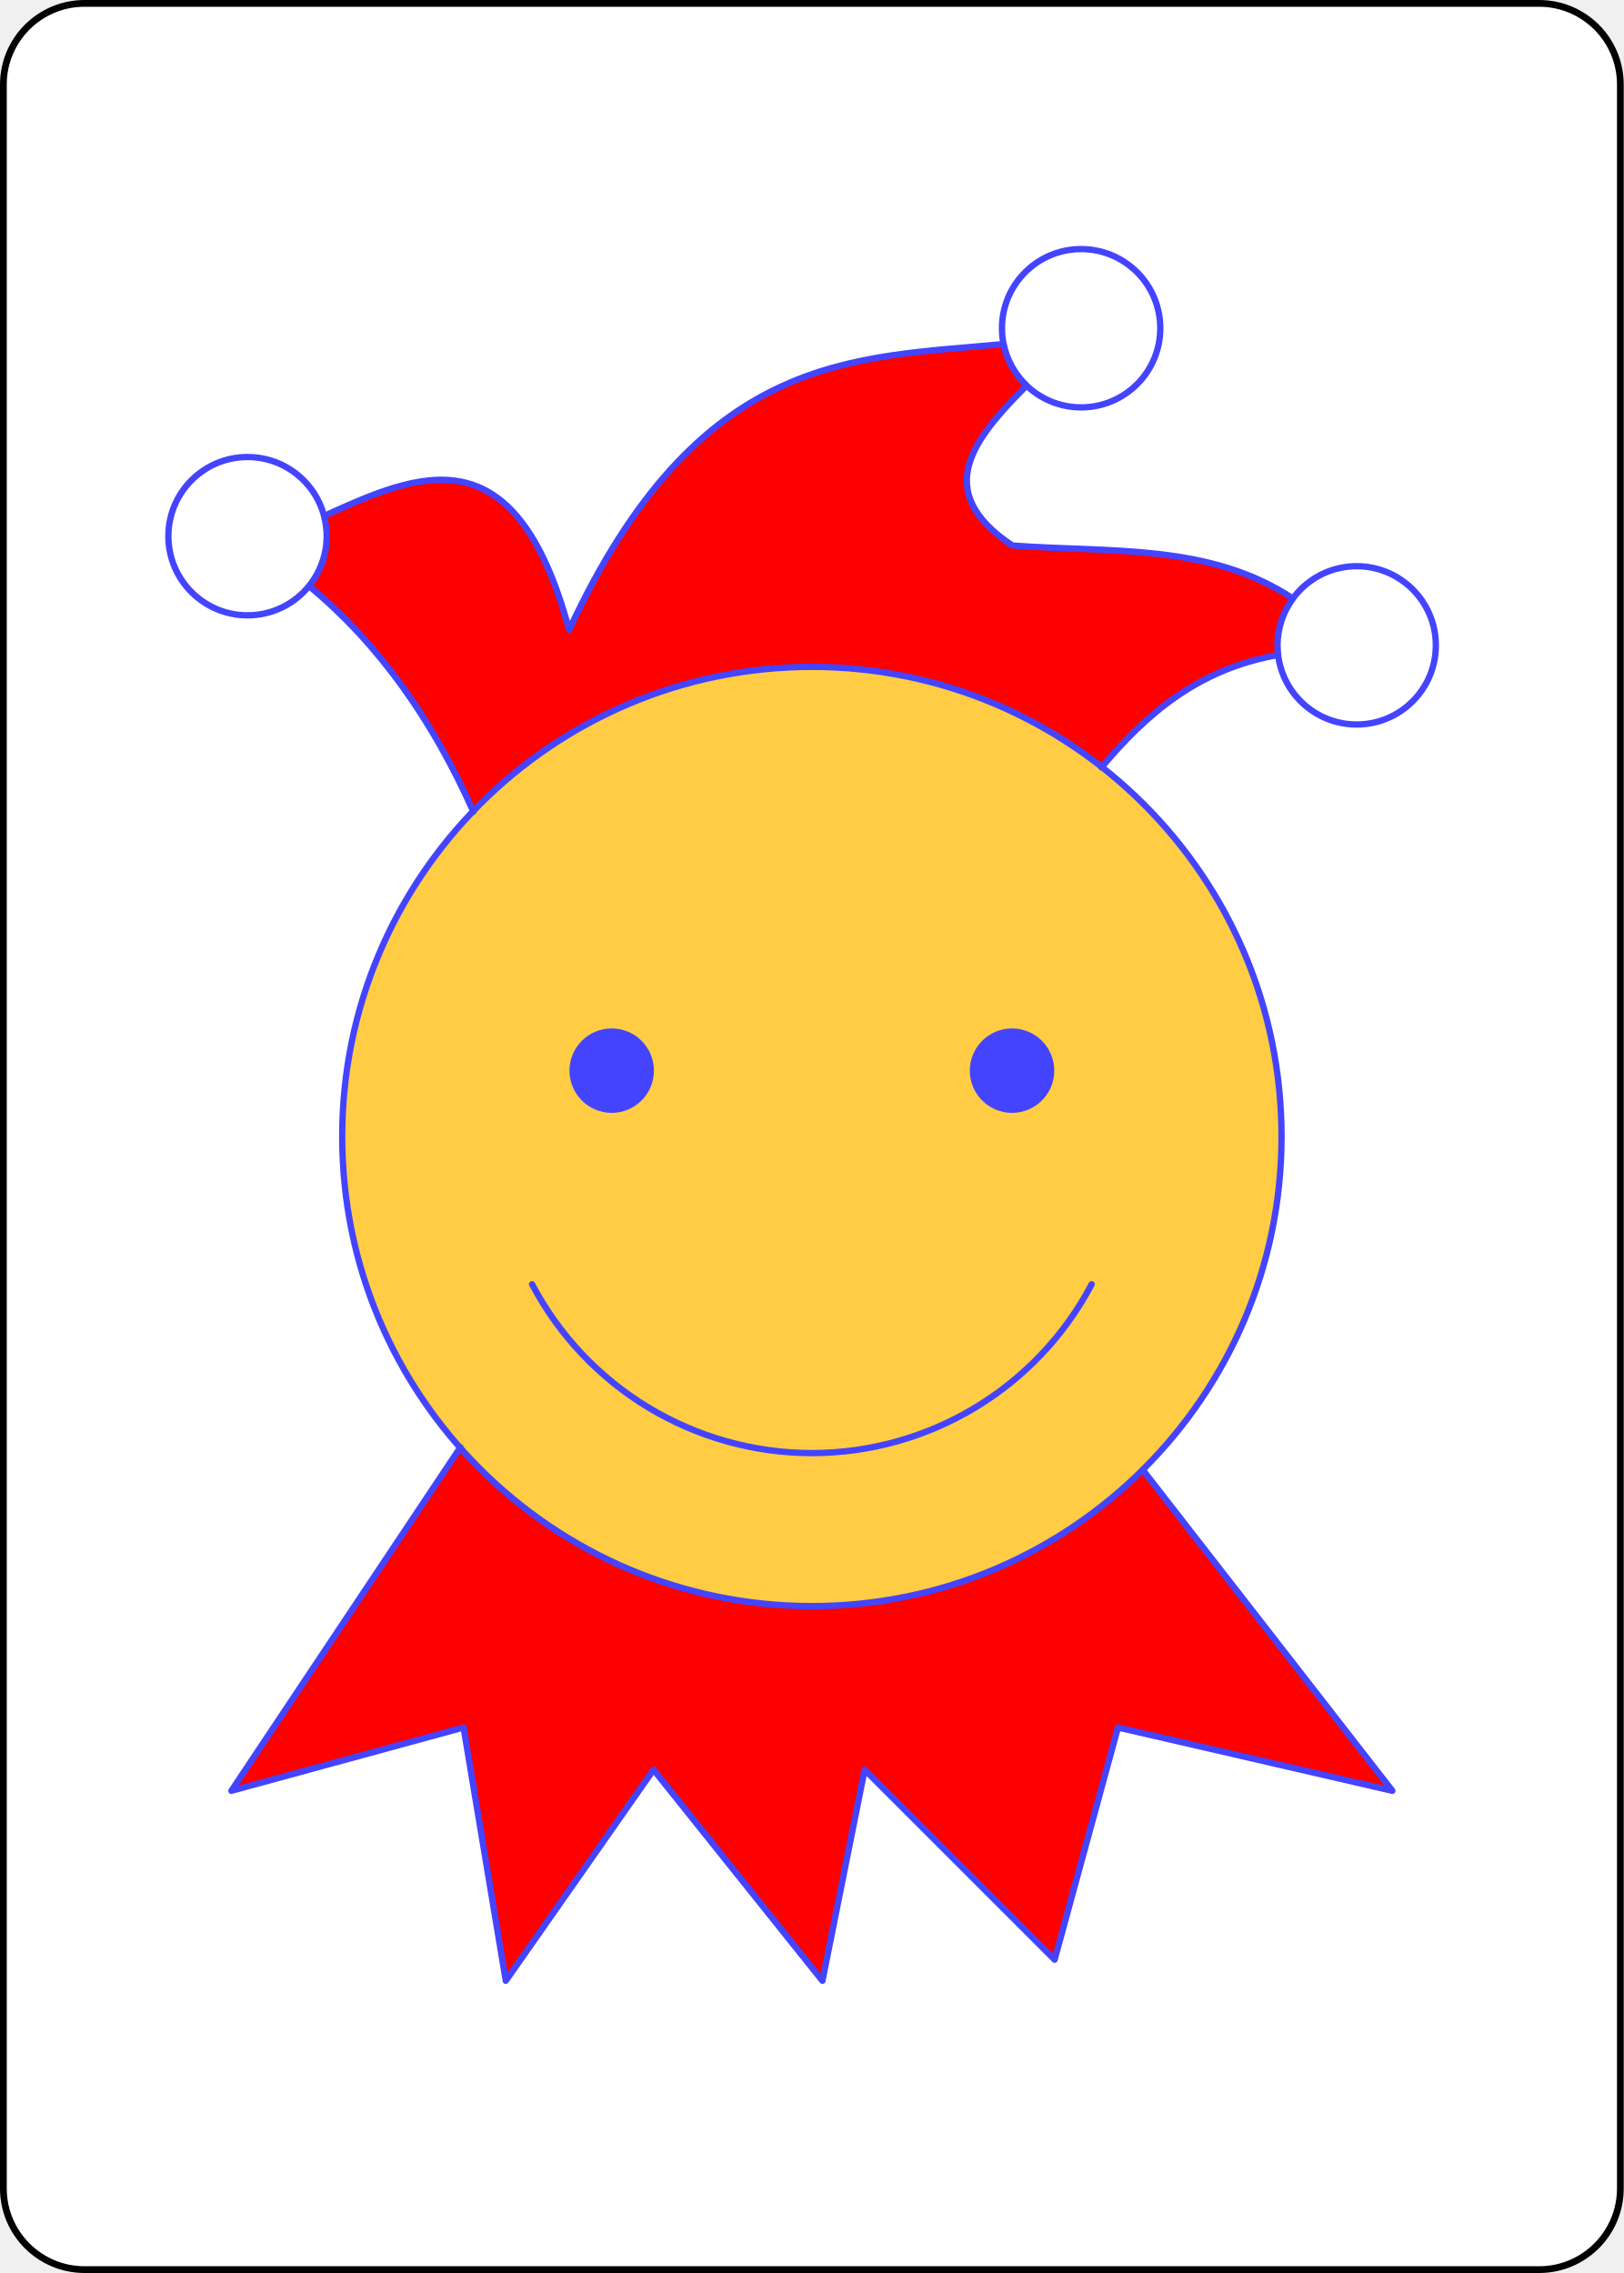
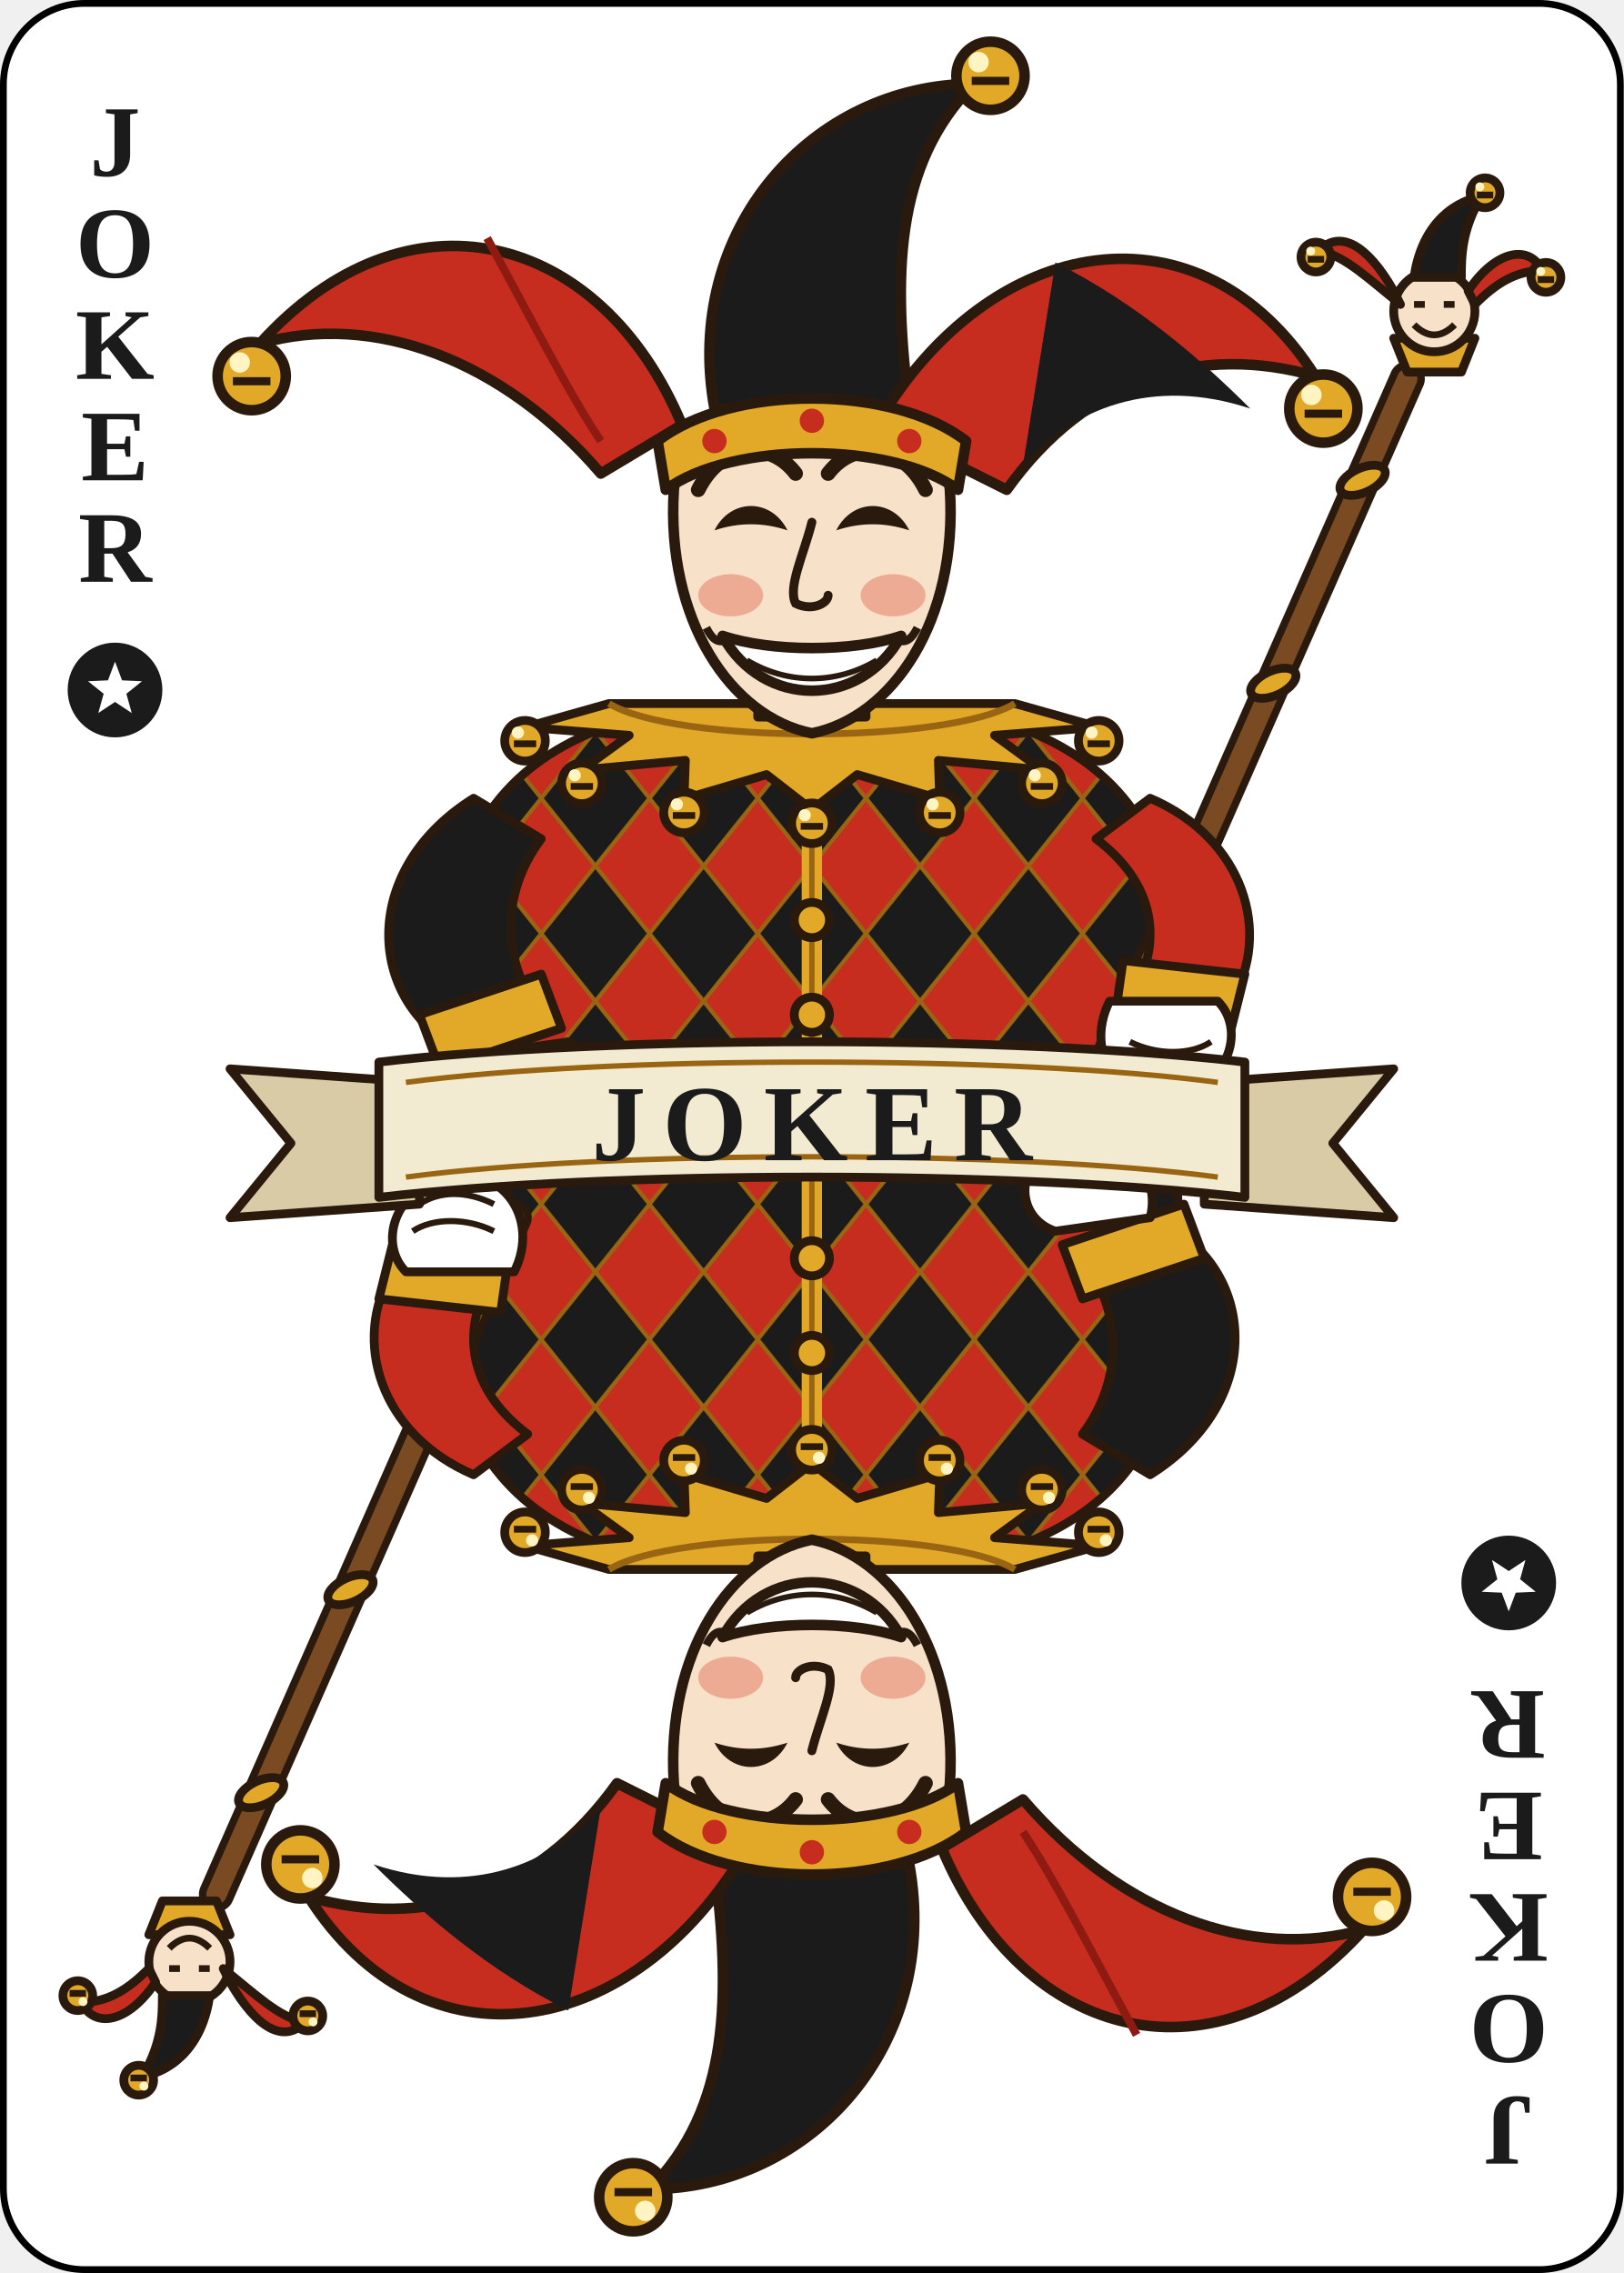
- <svg xmlns="http://www.w3.org/2000/svg" xmlns:xlink="http://www.w3.org/1999/xlink" preserveAspectRatio="xMidYMid meet" class="J-1_svg__card" height="336" viewBox="-120 -168 240 336" width="240">
+ <svg xmlns="http://www.w3.org/2000/svg" xmlns:xlink="http://www.w3.org/1999/xlink" preserveAspectRatio="xMidYMid meet" width="240" height="336" viewBox="-120 -168 240 336">
  <defs>
-     <symbol id="J-1_svg__d" preserveAspectRatio="none" viewBox="0 0 1300 2000">
-       <path stroke="#44F" stroke-linecap="round" stroke-linejoin="round" stroke-width="6" fill="none" d="M317.057 1294.416 100 1620l220-60 40 240 140-200 160 200 40-200 180 180 60-220 260 60-236.68-304.303M1241.2 534.59a75 75 0 0 1-75 75 75 75 0 0 1-75-75 75 75 0 0 1 75-75 75 75 0 0 1 75 75zM980.115 234.097a75 75 0 0 1-75 75 75 75 0 0 1-75-75 75 75 0 0 1 75-75 75 75 0 0 1 75 75zM190.295 431.14a75 75 0 0 1-75 75 75 75 0 0 1-75-75 75 75 0 0 1 75-75 75 75 0 0 1 75 75zm734.05 219.13c42.402-50.453 91.594-93.353 167.507-106.539a74.998 74.998 0 0 1-.653-9.142 75.002 75.002 0 0 1 14.617-44.346C1026.352 437.474 931.121 446.832 840 440c-78.02-51.924-35.898-101.821 13.518-151.596a75 75 0 0 1-21.803-39.297C687.944 262.66 542.48 256.337 420 520c-50.92-188.617-141.385-149.387-232.229-107.986a75 75 0 0 1 2.524 19.127 75 75 0 0 1-16.783 47.193c66.827 55.255 117.568 127.83 155.77 213.91M384.888 1140c51.89 98.343 153.918 159.919 265.111 160 111.198-.076 213.233-61.653 265.125-160M1095 1000a445 445 0 0 1-445 445 445 445 0 0 1-445-445 445 445 0 0 1 445-445 445 445 0 0 1 445 445Z" />
-     </symbol>
-     <symbol id="J-1_svg__c" preserveAspectRatio="none" viewBox="0 0 1300 2000">
-       <path fill="#44F" d="M879.655 937.603a40 40 0 0 1-40 40 40 40 0 0 1-40-40 40 40 0 0 1 40-40 40 40 0 0 1 40 40zm-379.31 0a40 40 0 0 1-40 40 40 40 0 0 1-40-40 40 40 0 0 1 40-40 40 40 0 0 1 40 40z" />
-     </symbol>
-     <symbol id="J-1_svg__b" preserveAspectRatio="none" viewBox="0 0 1300 2000">
-       <path fill="red" d="M317.057 1294.416 100 1620l220-60 40 240 140-200 160 200 40-200 180 180 60-220 260 60-236.68-304.303A445 445 0 0 1 650 1445a445 445 0 0 1-332.943-150.584ZM831.715 249.107C687.944 262.66 542.48 256.337 420 520c-50.92-188.617-141.385-149.387-232.229-107.986a75 75 0 0 1 2.524 19.127 75 75 0 0 1-16.785 47.195C240.337 533.59 291.085 606.16 329.285 692.24A445 445 0 0 1 650 555a445 445 0 0 1 274.34 95.266c42.399-50.456 91.6-93.347 167.512-106.534a75 75 0 0 1-.653-9.142 75 75 0 0 1 14.617-44.346C1026.352 437.474 931.121 446.832 840 440c-78.02-51.924-35.898-101.821 13.518-151.596a75 75 0 0 1-21.803-39.297z" />
-     </symbol>
-     <symbol id="J-1_svg__a" preserveAspectRatio="none" viewBox="0 0 1300 2000">
-       <path fill="#FC4" d="M1095 1000a445 445 0 0 1-445 445 445 445 0 0 1-445-445 445 445 0 0 1 445-445 445 445 0 0 1 445 445Z" />
-     </symbol>
+     <pattern id="harlequin" width="16" height="20" patternUnits="userSpaceOnUse" x="-8" y="0">
+       <rect width="16" height="20" fill="#c62d1f" />
+       <path d="M8,0 L16,10 L8,20 L0,10 Z" fill="#1b1b1b" />
+       <path d="M8,0 L16,10 L8,20 L0,10 Z" fill="none" stroke="#9a6512" stroke-width=".6" />
+     </pattern>
+     <g id="half">
+       <path d="M-15,-64 C-32,-62 -44,-56 -50,-44 C-55,-28 -55,-12 -53,2 L53,2 C55,-12 55,-28 50,-44 C44,-56 32,-62 15,-64 Z" fill="url(#harlequin)" stroke="#2a1a0e" stroke-width="1.3" stroke-linejoin="round" />
+       <path d="M0,-60 V2" stroke="#e2a827" stroke-width="3" />
+       <path d="M0,-60 V2" stroke="#9a6512" stroke-width=".8" />
+       <circle cx="0" cy="-46" r="2.6" fill="#e2a827" stroke="#2a1a0e" stroke-width="1.3" stroke-linejoin="round" />
+       <circle cx="0" cy="-32" r="2.6" fill="#e2a827" stroke="#2a1a0e" stroke-width="1.3" stroke-linejoin="round" />
+       <circle cx="0" cy="-18" r="2.6" fill="#e2a827" stroke="#2a1a0e" stroke-width="1.3" stroke-linejoin="round" />
+       <path d="M-50,-50 C-66,-40 -66,-22 -54,-14 L-40,-18 C-46,-26 -46,-36 -40,-44 Z" fill="#1b1b1b" stroke="#2a1a0e" stroke-width="1.3" stroke-linejoin="round" />
+       <path d="M-58,-18 L-40,-24 L-37,-16 L-55,-10 Z" fill="#e2a827" stroke="#2a1a0e" stroke-width="1.3" stroke-linejoin="round" />
+       <path d="M-50,-12 C-52,-4 -44,0 -36,-2 C-30,-4 -30,-12 -36,-14 Z" fill="#fff" stroke="#2a1a0e" stroke-width="1.3" stroke-linejoin="round" />
+       <path d="M44,-12 L88,-112" stroke="#2a1a0e" stroke-width="5.2" stroke-linecap="round" />
+       <path d="M44,-12 L88,-112" stroke="#7a4a22" stroke-width="3" stroke-linecap="round" />
+       <ellipse cx="55.0" cy="-37.0" rx="3.6" ry="1.8" transform="rotate(-25 55.0 -37.0)" fill="#e2a827" stroke="#2a1a0e" stroke-width="1.3" stroke-linejoin="round" />
+       <ellipse cx="68.2" cy="-67.0" rx="3.6" ry="1.8" transform="rotate(-25 68.2 -67.0)" fill="#e2a827" stroke="#2a1a0e" stroke-width="1.3" stroke-linejoin="round" />
+       <ellipse cx="81.4" cy="-97.0" rx="3.6" ry="1.8" transform="rotate(-25 81.4 -97.0)" fill="#e2a827" stroke="#2a1a0e" stroke-width="1.3" stroke-linejoin="round" />
+       <g transform="translate(92 -122)">
+         <path d="M-6,4 L6,4 L4,9 L-4,9 Z" fill="#e2a827" stroke="#2a1a0e" stroke-width="1.3" stroke-linejoin="round" />
+         <circle cx="0" cy="0" r="6" fill="#f7e1c8" stroke="#2a1a0e" stroke-width="1.3" stroke-linejoin="round" />
+         <path d="M-3,-1 h1.6 M1.4,-1 h1.6" stroke="#2a1a0e" stroke-width="1" />
+         <path d="M-3,2 C-1,4 1,4 3,2" fill="none" stroke="#2a1a0e" stroke-width="1" />
+         <path d="M-6,-3 C-10,-10 -14,-12 -17,-9 C-13,-8 -10,-5 -5,-1 Z" fill="#c62d1f" stroke="#2a1a0e" stroke-width="1.3" stroke-linejoin="round" />
+         <path d="M-3,-5 C-2,-12 2,-16 7,-17 C4,-12 4,-8 4,-5 Z" fill="#1b1b1b" stroke="#2a1a0e" stroke-width="1.3" stroke-linejoin="round" />
+         <path d="M5,-3 C9,-9 14,-10 16,-6 C12,-6 9,-4 6,-1 Z" fill="#c62d1f" stroke="#2a1a0e" stroke-width="1.3" stroke-linejoin="round" />
+         <circle cx="-17.5" cy="-8" r="2.2" fill="#e2a827" stroke="#2a1a0e" stroke-width="1.3" stroke-linejoin="round" />
+         <path d="M-18.71,-7.67h2.42" stroke="#2a1a0e" stroke-width="1" />
+         <circle cx="-18.27" cy="-8.88" r="0.66" fill="#fff4c2" />
+         <circle cx="7.5" cy="-17.5" r="2.2" fill="#e2a827" stroke="#2a1a0e" stroke-width="1.3" stroke-linejoin="round" />
+         <path d="M6.29,-17.17h2.42" stroke="#2a1a0e" stroke-width="1" />
+         <circle cx="6.73" cy="-18.38" r="0.66" fill="#fff4c2" />
+         <circle cx="16.5" cy="-5" r="2.2" fill="#e2a827" stroke="#2a1a0e" stroke-width="1.3" stroke-linejoin="round" />
+         <path d="M15.29,-4.67h2.42" stroke="#2a1a0e" stroke-width="1" />
+         <circle cx="15.73" cy="-5.88" r="0.66" fill="#fff4c2" />
+       </g>
+       <path d="M50,-50 C64,-44 68,-30 62,-20 L48,-22 C52,-30 50,-38 42,-44 Z" fill="#c62d1f" stroke="#2a1a0e" stroke-width="1.3" stroke-linejoin="round" />
+       <path d="M46,-26 L64,-24 L62,-16 L45,-19 Z" fill="#e2a827" stroke="#2a1a0e" stroke-width="1.3" stroke-linejoin="round" />
+       <path d="M44,-20 C40,-12 46,-4 54,-6 C62,-8 64,-16 60,-20 Z" fill="#fff" stroke="#2a1a0e" stroke-width="1.3" stroke-linejoin="round" />
+       <path d="M47,-14 C51,-12 56,-12 59,-14 M47,-10 C51,-8 55,-8 58,-10" fill="none" stroke="#2a1a0e" stroke-width=".9" />
+       <path d="M-30.0,-64.0 L-42.4,-60.5 L-27.0,-59.3 L-34.0,-54.2 L-18.7,-55.6 L-18.9,-49.9 L-6.7,-53.5 L-0.0,-48.3 L6.7,-53.5 L18.9,-49.9 L18.7,-55.6 L34.0,-54.2 L27.0,-59.3 L42.4,-60.5 L30.0,-64.0 Z" fill="#e2a827" stroke="#2a1a0e" stroke-width="1.3" stroke-linejoin="round" />
+       <path d="M-30,-64 C-20,-58 20,-58 30,-64" fill="none" stroke="#9a6512" stroke-width="1" />
+       <circle cx="-42.4" cy="-58.5" r="3" fill="#e2a827" stroke="#2a1a0e" stroke-width="1.3" stroke-linejoin="round" />
+       <path d="M-44.05,-58.05h3.3" stroke="#2a1a0e" stroke-width="1" />
+       <circle cx="-43.45" cy="-59.7" r="0.9" fill="#fff4c2" />
+       <circle cx="-34.0" cy="-52.2" r="3" fill="#e2a827" stroke="#2a1a0e" stroke-width="1.3" stroke-linejoin="round" />
+       <path d="M-35.65,-51.75h3.3" stroke="#2a1a0e" stroke-width="1" />
+       <circle cx="-35.05" cy="-53.4" r="0.9" fill="#fff4c2" />
+       <circle cx="-18.9" cy="-47.9" r="3" fill="#e2a827" stroke="#2a1a0e" stroke-width="1.3" stroke-linejoin="round" />
+       <path d="M-20.55,-47.45h3.3" stroke="#2a1a0e" stroke-width="1" />
+       <circle cx="-19.95" cy="-49.1" r="0.9" fill="#fff4c2" />
+       <circle cx="-0.0" cy="-46.3" r="3" fill="#e2a827" stroke="#2a1a0e" stroke-width="1.3" stroke-linejoin="round" />
+       <path d="M-1.65,-45.85h3.3" stroke="#2a1a0e" stroke-width="1" />
+       <circle cx="-1.05" cy="-47.5" r="0.9" fill="#fff4c2" />
+       <circle cx="18.9" cy="-47.9" r="3" fill="#e2a827" stroke="#2a1a0e" stroke-width="1.3" stroke-linejoin="round" />
+       <path d="M17.25,-47.45h3.3" stroke="#2a1a0e" stroke-width="1" />
+       <circle cx="17.85" cy="-49.1" r="0.9" fill="#fff4c2" />
+       <circle cx="34.0" cy="-52.2" r="3" fill="#e2a827" stroke="#2a1a0e" stroke-width="1.3" stroke-linejoin="round" />
+       <path d="M32.35,-51.75h3.3" stroke="#2a1a0e" stroke-width="1" />
+       <circle cx="32.95" cy="-53.4" r="0.9" fill="#fff4c2" />
+       <circle cx="42.4" cy="-58.5" r="3" fill="#e2a827" stroke="#2a1a0e" stroke-width="1.3" stroke-linejoin="round" />
+       <path d="M40.75,-58.05h3.3" stroke="#2a1a0e" stroke-width="1" />
+       <circle cx="41.35" cy="-59.7" r="0.9" fill="#fff4c2" />
+       <path d="M-8,-70 L-8,-62 L8,-62 L8,-70 Z" fill="#f7e1c8" stroke="#2a1a0e" stroke-width="1.3" stroke-linejoin="round" />
+       <g transform="translate(0 -62) scale(1.2) translate(0 62)">
+         <path d="M-17,-90 C-18,-74 -10,-62 0,-60 C10,-62 18,-74 17,-90 C16,-104 -16,-104 -17,-90 Z" fill="#f7e1c8" stroke="#2a1a0e" stroke-width="1.3" stroke-linejoin="round" />
+         <ellipse cx="-10" cy="-77" rx="4" ry="2.6" fill="#e5806a" opacity=".55" />
+         <ellipse cx="10" cy="-77" rx="4" ry="2.6" fill="#e5806a" opacity=".55" />
+         <path d="M-14,-90 C-11,-96 -5,-96 -2,-92 M14,-90 C11,-96 5,-96 2,-92" fill="none" stroke="#2a1a0e" stroke-width="1.8" stroke-linecap="round" />
+         <path d="M-12,-85 C-10,-89 -5,-89 -3,-85 C-6,-86 -9,-86 -12,-85 Z M12,-85 C10,-89 5,-89 3,-85 C6,-86 9,-86 12,-85 Z" fill="#2a1a0e" />
+         <path d="M0,-86 C-1,-82 -3,-78 -2,-76 C0,-75 2,-76 2,-77" fill="none" stroke="#2a1a0e" stroke-width="1.1" stroke-linecap="round" />
+         <path d="M-11,-72 C-6,-63 6,-63 11,-72 C5,-70 -5,-70 -11,-72 Z" fill="#fff" stroke="#2a1a0e" stroke-width="1.3" stroke-linejoin="round" />
+         <path d="M-8,-69 C-3,-66 3,-66 8,-69" fill="none" stroke="#2a1a0e" stroke-width=".7" />
+         <path d="M-13,-73 C-12,-71 -11,-71 -10,-72 M13,-73 C12,-71 11,-71 10,-72" fill="none" stroke="#2a1a0e" stroke-width="1" />
+         <path d="M-16,-98 C-26,-122 -50,-128 -68,-108 C-54,-112 -38,-106 -26,-92 Z" fill="#c62d1f" stroke="#2a1a0e" stroke-width="1.3" stroke-linejoin="round" />
+         <path d="M-40,-121 C-34,-110 -30,-102 -26,-96" fill="none" stroke="#8e1b12" stroke-width="1" />
+         <path d="M-12,-100 C-16,-122 0,-140 20,-140 C10,-130 10,-116 12,-100 Z" fill="#1b1b1b" stroke="#2a1a0e" stroke-width="1.3" stroke-linejoin="round" />
+         <path d="M8,-98 C22,-122 48,-126 62,-104 C48,-108 34,-104 24,-90 Z" fill="#c62d1f" stroke="#2a1a0e" stroke-width="1.3" stroke-linejoin="round" />
+         <path d="M30,-118 C40,-113 48,-106 54,-100 C42,-104 32,-100 26,-93 Z" fill="#1b1b1b" />
+         <circle cx="-69" cy="-104" r="4.2" fill="#e2a827" stroke="#2a1a0e" stroke-width="1.3" stroke-linejoin="round" />
+         <path d="M-71.31,-103.37h4.62" stroke="#2a1a0e" stroke-width="1" />
+         <circle cx="-70.47" cy="-105.68" r="1.26" fill="#fff4c2" />
+         <circle cx="22" cy="-141" r="4.2" fill="#e2a827" stroke="#2a1a0e" stroke-width="1.3" stroke-linejoin="round" />
+         <path d="M19.69,-140.37h4.62" stroke="#2a1a0e" stroke-width="1" />
+         <circle cx="20.53" cy="-142.68" r="1.26" fill="#fff4c2" />
+         <circle cx="63" cy="-100" r="4.2" fill="#e2a827" stroke="#2a1a0e" stroke-width="1.3" stroke-linejoin="round" />
+         <path d="M60.69,-99.37h4.62" stroke="#2a1a0e" stroke-width="1" />
+         <circle cx="61.53" cy="-101.68" r="1.26" fill="#fff4c2" />
+         <path d="M-19,-96 C-10,-103 10,-103 19,-96 L18,-90 C10,-96 -10,-96 -18,-90 Z" fill="#e2a827" stroke="#2a1a0e" stroke-width="1.3" stroke-linejoin="round" />
+         <circle cx="-12" cy="-96" r="1.5" fill="#c62d1f" />
+         <circle cx="0" cy="-98.5" r="1.5" fill="#c62d1f" />
+         <circle cx="12" cy="-96" r="1.5" fill="#c62d1f" />
+       </g>
+     </g>
  </defs>
  <rect width="239" height="335" x="-119.5" y="-167.5" rx="12" ry="12" fill="#fff" stroke="#000" />
-   <use width="202.8" height="312" x="-101.4" y="-156" xlink:href="#J-1_svg__a" />
-   <use width="202.8" height="312" x="-101.4" y="-156" xlink:href="#J-1_svg__b" />
-   <use width="202.8" height="312" x="-101.4" y="-156" xlink:href="#J-1_svg__c" />
-   <use width="202.8" height="312" x="-101.4" y="-156" xlink:href="#J-1_svg__d" />
+   <use xlink:href="#half" />
+   <use xlink:href="#half" transform="rotate(180)" />
+   <path d="M-58,-8 L-86,-10 L-77,1 L-86,12 L-58,10 Z" fill="#d8cba6" stroke="#2a1a0e" stroke-width="1.3" stroke-linejoin="round" />
+   <path d="M-64,-11 L-58,-6 L-58,-11 Z" fill="#a8996e" />
+   <path d="M58,-8 L86,-10 L77,1 L86,12 L58,10 Z" fill="#d8cba6" stroke="#2a1a0e" stroke-width="1.3" stroke-linejoin="round" />
+   <path d="M64,-11 L58,-6 L58,-11 Z" fill="#a8996e" />
+   <path d="M-64,-11 C-30,-15 30,-15 64,-11 L64,9 C30,5 -30,5 -64,9 Z" fill="#f3ead2" stroke="#2a1a0e" stroke-width="1.3" stroke-linejoin="round" />
+   <path d="M-60,-8 C-30,-12 30,-12 60,-8 M-60,6 C-30,2 30,2 60,6" fill="none" stroke="#9a6512" stroke-width=".8" />
+   <text x="0" y="3.5" text-anchor="middle" font-family="Georgia, Times New Roman, serif" font-weight="bold" font-size="16" letter-spacing="2.5" fill="#1b1b1b">JOKER</text>
+   <g id="index" transform="translate(-103 -142)" font-family="Georgia, 'Times New Roman', serif" font-weight="bold" font-size="15" fill="#1b1b1b">
+     <text x="0" y="0" text-anchor="middle">J</text>
+     <text x="0" y="15" text-anchor="middle">O</text>
+     <text x="0" y="30" text-anchor="middle">K</text>
+     <text x="0" y="45" text-anchor="middle">E</text>
+     <text x="0" y="60" text-anchor="middle">R</text>
+     <circle cx="0" cy="76" r="7" fill="#1b1b1b" />
+     <polygon points="0.00,-4.20 1.04,-1.43 3.99,-1.30 1.68,0.55 2.47,3.40 0.00,1.76 -2.47,3.40 -1.68,0.55 -3.99,-1.30 -1.04,-1.43" transform="translate(0 76)" fill="#fff" />
+   </g>
+   <use xlink:href="#index" transform="rotate(180)" />
</svg>
